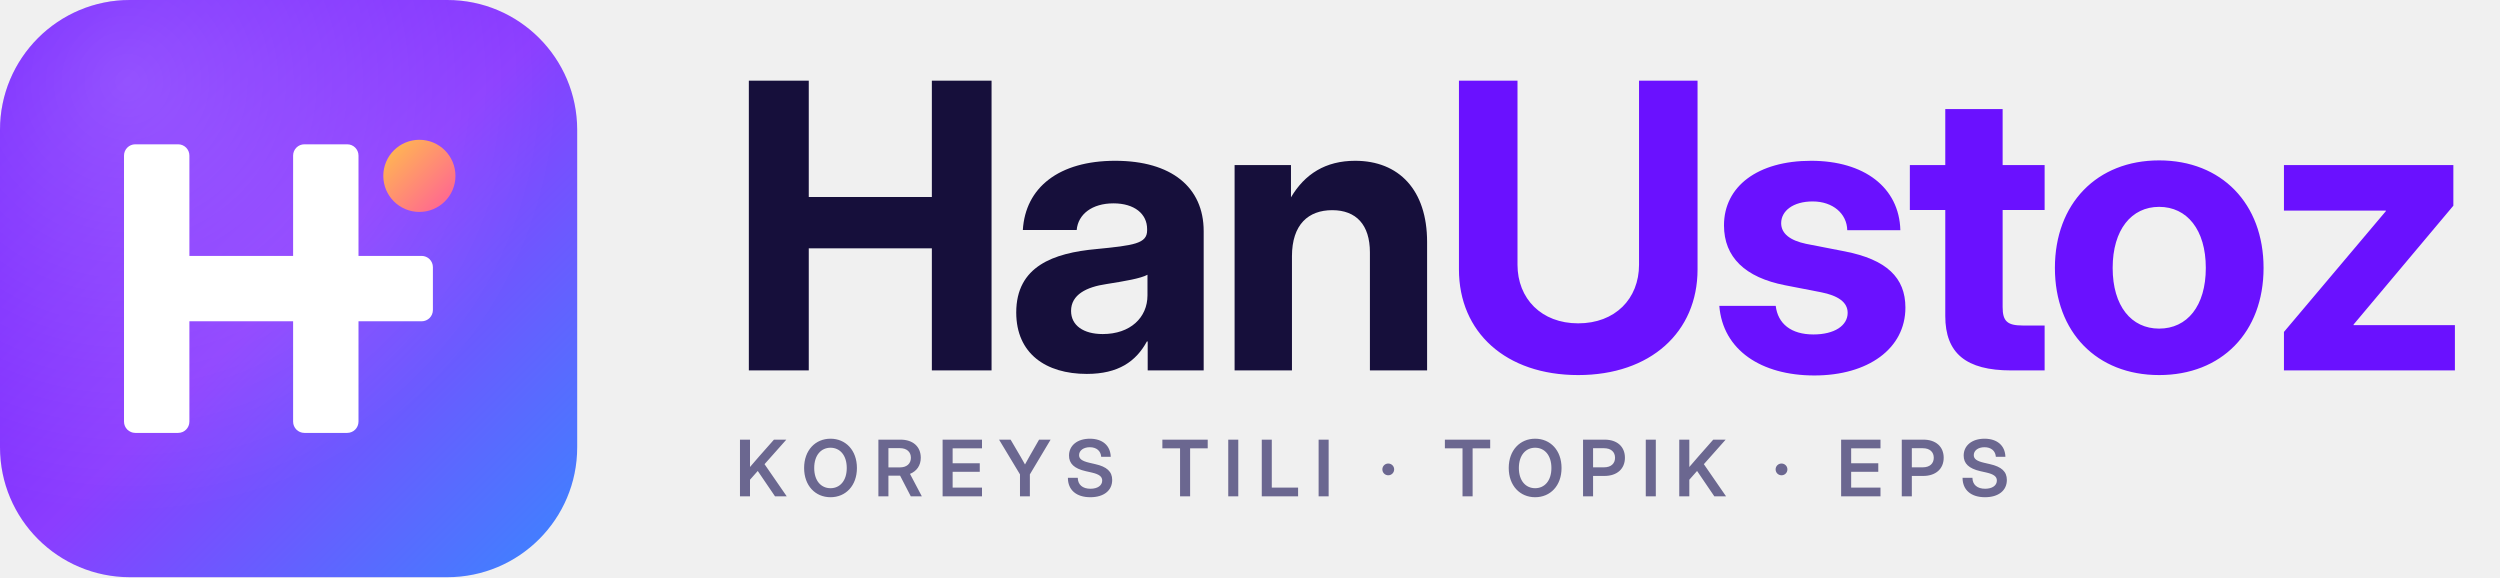
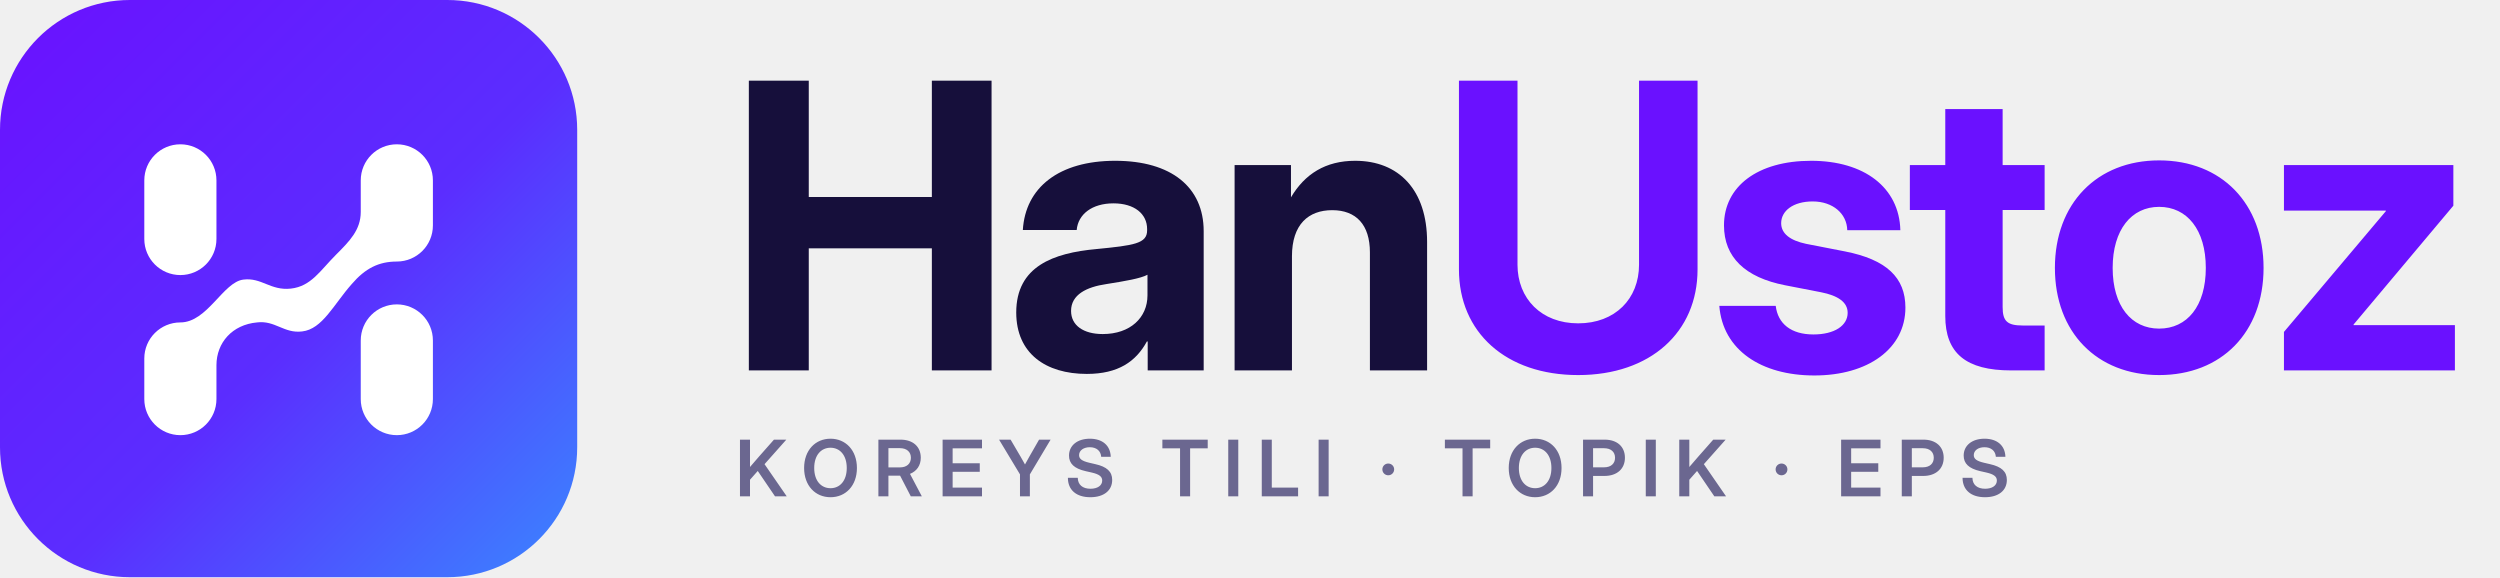
<svg xmlns="http://www.w3.org/2000/svg" width="693" height="160" viewBox="0 0 693 160">
  <defs>
    <linearGradient id="hq-bg" x1="0" y1="0" x2="1" y2="1">
      <stop offset="0" stop-color="#6a11ff" />
-       <stop offset=".5" stop-color="#8b3dff" />
+       <stop offset=".55" stop-color="#5b2dff" />
      <stop offset="1" stop-color="#3a86ff" />
-     </linearGradient>
-     <radialGradient id="hq-glow" cx=".22" cy=".14" r=".75">
-       <stop offset="0" stop-color="#fff" stop-opacity=".22" />
-       <stop offset="1" stop-color="#fff" stop-opacity="0" />
-     </radialGradient>
-     <linearGradient id="hq-sun" x1="0" y1="0" x2="1" y2="1">
-       <stop offset="0" stop-color="#ffc04a" />
-       <stop offset="1" stop-color="#ff5c9a" />
    </linearGradient>
  </defs>
  <rect width="160" height="160" rx="36" fill="url(#hq-bg)" />
-   <rect width="160" height="160" rx="36" fill="url(#hq-glow)" />
-   <g transform="translate(0.00 0.00) scale(0.3125)">
-     <g fill="#ffffff">
-       <rect x="110" y="128" width="58" height="256" rx="10" />
-       <rect x="260" y="128" width="58" height="256" rx="10" />
-       <rect x="110" y="227" width="274" height="58" rx="10" />
-     </g>
-     <circle cx="372" cy="156" r="32" fill="url(#hq-sun)" />
+   <g transform="translate(0.00 0.00) scale(0.3125)" fill="#ffffff">
+     <rect x="128" y="128" width="64" height="116" rx="32" />
+     <rect x="320" y="270" width="64" height="116" rx="32" />
+     <path d="M128 354 A32 32 0 0 0 192 354 V324 C192 304 206 288 228 286 C244 284 252 296 268 294 C286 292 296 270 312 252 C324 238 336 232 352 232 A32 32 0 0 0 384 200 V160 A32 32 0 0 0 320 160 V188 C320 204 310 214 298 226 C284 240 276 254 258 256 C240 258 232 246 216 248 C198 250 184 286 160 286 A32 32 0 0 0 128 318 Z" />
  </g>
  <g transform="translate(201.60 102.68)">
    <path d="M5.98 0.00L22.59 0.00L22.59 -33.85L56.71 -33.85L56.71 0.00L73.26 0.00L73.26 -80.32L56.71 -80.32L56.71 -48.08L22.59 -48.08L22.59 -80.32L5.98 -80.32ZM99.66 0.97C108.40 0.97 113.30 -2.48 116.32 -8.03L116.54 -8.03L116.54 0.00L132.06 0.00L132.06 -38.60C132.06 -50.78 123.11 -58.11 107.53 -58.11C91.90 -58.11 82.63 -50.67 81.93 -38.92L96.86 -38.92C97.24 -43.29 101.12 -46.31 107.05 -46.31C112.87 -46.31 116.38 -43.39 116.38 -39.19L116.38 -38.81C116.38 -35.15 112.71 -34.66 102.31 -33.64C90.45 -32.56 80.10 -28.89 80.10 -16.06C80.10 -4.69 88.29 0.97 99.66 0.97ZM104.08 -10.08C98.75 -10.08 95.30 -12.45 95.30 -16.50C95.30 -21.02 99.61 -23.13 105.06 -23.93C110.18 -24.74 114.65 -25.50 116.48 -26.52L116.48 -20.81C116.48 -14.66 111.74 -10.08 104.08 -10.08ZM156.53 -31.64C156.53 -40.48 161.11 -44.42 167.69 -44.42C174.32 -44.42 178.14 -40.38 178.14 -32.72L178.14 0.00L193.99 0.00L193.99 -35.63C193.99 -50.02 186.18 -58.11 174.05 -58.11C165.85 -58.11 160.09 -54.45 156.26 -47.98L156.26 -56.92L140.63 -56.92L140.63 0.00L156.53 0.00Z" fill="#160f3b" />
    <path transform="translate(197.00 0)" d="M38.87 1.29C58.92 1.29 71.96 -10.62 71.96 -27.98L71.96 -80.32L55.74 -80.32L55.74 -29.32C55.74 -19.84 49.11 -13.05 38.87 -13.05C28.68 -13.05 22.05 -19.89 22.05 -29.32L22.05 -80.32L5.82 -80.32L5.82 -27.98C5.82 -10.57 18.81 1.29 38.87 1.29ZM104.35 1.40C119.23 1.40 129.58 -6.04 129.58 -17.41C129.58 -25.77 124.30 -30.73 112.82 -32.99L102.04 -35.09C97.67 -36.01 95.14 -37.90 95.14 -40.81C95.14 -44.20 98.42 -46.84 103.87 -46.84C109.48 -46.84 113.36 -43.45 113.46 -38.87L128.18 -38.87C127.86 -50.73 118.15 -58.11 103.44 -58.11C88.61 -58.11 79.29 -51.00 79.29 -40.21C79.29 -31.37 85.16 -25.77 96.21 -23.61L106.19 -21.67C110.82 -20.75 113.57 -18.97 113.57 -15.96C113.57 -12.45 109.96 -9.97 104.08 -9.97C97.89 -9.97 94.22 -12.94 93.63 -17.90L77.99 -17.90C78.96 -5.66 89.58 1.40 104.35 1.40ZM168.17 -56.92L156.53 -56.92L156.53 -72.45L140.63 -72.45L140.63 -56.92L130.81 -56.92L130.81 -44.47L140.63 -44.47L140.63 -15.09C140.63 -4.74 146.39 0.00 158.90 0.00L168.17 0.00L168.17 -12.45L162.08 -12.45C157.77 -12.45 156.53 -13.69 156.53 -17.57L156.53 -44.47L168.17 -44.47ZM199.91 1.29C217.22 1.29 228.86 -10.57 228.86 -28.41C228.86 -46.25 217.22 -58.22 199.91 -58.22C182.66 -58.22 171.02 -46.25 171.02 -28.41C171.02 -10.57 182.66 1.29 199.91 1.29ZM199.91 -11.59C192.21 -11.59 187.03 -17.84 187.03 -28.41C187.03 -39.03 192.26 -45.34 199.91 -45.34C207.62 -45.34 212.85 -39.03 212.85 -28.41C212.85 -17.84 207.68 -11.59 199.91 -11.59ZM234.51 0.00L281.90 0.00L281.90 -12.56L253.81 -12.56L253.81 -12.72L281.47 -45.66L281.47 -56.92L234.51 -56.92L234.51 -44.31L262.76 -44.31L262.76 -44.15L234.51 -10.67Z" fill="#6a11ff" />
  </g>
  <path transform="translate(203.81 137.58)" d="M1.31 0.00L4.09 0.00L4.09 -4.60L6.24 -7.03L11.02 0.00L14.27 0.00L8.12 -8.91L14.16 -15.71L10.73 -15.71L6.55 -10.98C5.73 -10.03 4.91 -9.08 4.09 -8.13L4.09 -15.71L1.31 -15.71ZM26.41 0.25C30.61 0.25 33.73 -2.94 33.73 -7.85C33.73 -12.77 30.61 -15.97 26.41 -15.97C22.20 -15.97 19.09 -12.77 19.09 -7.85C19.09 -2.95 22.20 0.25 26.41 0.25ZM26.41 -2.25C23.83 -2.25 21.89 -4.26 21.89 -7.85C21.89 -11.44 23.83 -13.47 26.41 -13.47C28.97 -13.47 30.91 -11.44 30.91 -7.85C30.91 -4.26 28.97 -2.25 26.41 -2.25ZM39.68 0.00L42.46 0.00L42.46 -5.72L45.63 -5.72C45.66 -5.72 45.68 -5.72 45.70 -5.72L48.66 0.00L51.72 0.00L48.44 -6.22C50.31 -6.98 51.43 -8.55 51.43 -10.69C51.43 -13.77 49.27 -15.71 45.81 -15.71L39.68 -15.71ZM42.46 -8.02L42.46 -13.35L45.65 -13.35C47.53 -13.35 48.69 -12.33 48.69 -10.69C48.69 -9.05 47.53 -8.02 45.67 -8.02ZM57.48 0.00L68.40 0.00L68.40 -2.42L60.26 -2.42L60.26 -6.79L67.78 -6.79L67.78 -9.17L60.26 -9.17L60.26 -13.30L68.40 -13.30L68.40 -15.71L57.48 -15.71ZM78.93 0.00L81.67 0.00L81.67 -6.08L87.42 -15.71L84.22 -15.71L81.45 -10.87C81.06 -10.20 80.69 -9.51 80.32 -8.83C79.95 -9.51 79.57 -10.20 79.17 -10.87L76.33 -15.71L73.13 -15.71L78.93 -6.08ZM98.44 0.25C102.16 0.25 104.49 -1.60 104.49 -4.54C104.49 -6.84 103.02 -8.21 99.77 -8.93L98.17 -9.30C96.13 -9.78 95.31 -10.37 95.31 -11.42C95.31 -12.71 96.55 -13.61 98.29 -13.61C100.12 -13.61 101.33 -12.60 101.44 -10.95L104.09 -10.95C103.99 -14.07 101.81 -15.97 98.30 -15.97C94.83 -15.97 92.52 -14.09 92.52 -11.29C92.52 -9.08 93.96 -7.70 97.11 -6.98L98.79 -6.60C100.89 -6.12 101.72 -5.47 101.72 -4.37C101.72 -2.98 100.42 -2.10 98.46 -2.10C96.27 -2.10 94.97 -3.23 94.95 -5.13L92.21 -5.13C92.21 -1.76 94.54 0.25 98.44 0.25ZM118.40 -13.30L123.30 -13.30L123.30 0.00L126.09 0.00L126.09 -13.30L130.97 -13.30L130.97 -15.71L118.40 -15.71ZM139.44 -15.71L136.66 -15.71L136.66 0.00L139.44 0.00ZM145.95 0.00L156.02 0.00L156.02 -2.42L148.73 -2.42L148.73 -15.71L145.95 -15.71ZM164.49 -15.71L161.71 -15.71L161.71 0.00L164.49 0.00ZM181.01 -5.83C181.92 -5.83 182.65 -6.55 182.65 -7.47C182.65 -8.37 181.92 -9.09 181.01 -9.09C180.11 -9.09 179.38 -8.37 179.38 -7.47C179.38 -6.55 180.11 -5.83 181.01 -5.83ZM196.71 -13.30L201.60 -13.30L201.60 0.00L204.40 0.00L204.40 -13.30L209.27 -13.30L209.27 -15.71L196.71 -15.71ZM221.73 0.25C225.94 0.25 229.05 -2.94 229.05 -7.85C229.05 -12.77 225.94 -15.97 221.73 -15.97C217.53 -15.97 214.41 -12.77 214.41 -7.85C214.41 -2.95 217.53 0.25 221.73 0.25ZM221.73 -2.25C219.16 -2.25 217.22 -4.26 217.22 -7.85C217.22 -11.44 219.16 -13.47 221.73 -13.47C224.30 -13.47 226.24 -11.44 226.24 -7.85C226.24 -4.26 224.30 -2.25 221.73 -2.25ZM235.01 0.00L237.79 0.00L237.79 -5.65L240.96 -5.65C244.41 -5.65 246.62 -7.60 246.62 -10.69C246.62 -13.77 244.46 -15.71 241.01 -15.71L235.01 -15.71ZM237.79 -8.04L237.79 -13.33L240.85 -13.33C242.73 -13.33 243.88 -12.33 243.88 -10.69C243.88 -9.05 242.73 -8.04 240.85 -8.04ZM255.18 -15.71L252.40 -15.71L252.40 0.00L255.18 0.00ZM261.68 0.00L264.47 0.00L264.47 -4.60L266.62 -7.03L271.40 0.00L274.65 0.00L268.50 -8.91L274.54 -15.71L271.10 -15.71L266.93 -10.98C266.10 -10.03 265.29 -9.08 264.47 -8.13L264.47 -15.71L261.68 -15.71ZM290.03 -5.83C290.93 -5.83 291.66 -6.55 291.66 -7.47C291.66 -8.37 290.93 -9.09 290.03 -9.09C289.12 -9.09 288.39 -8.37 288.39 -7.47C288.39 -6.55 289.12 -5.83 290.03 -5.83ZM306.55 0.00L317.46 0.00L317.46 -2.42L309.33 -2.42L309.33 -6.79L316.85 -6.79L316.85 -9.17L309.33 -9.17L309.33 -13.30L317.46 -13.30L317.46 -15.71L306.55 -15.71ZM323.36 0.00L326.15 0.00L326.15 -5.65L329.31 -5.65C332.76 -5.65 334.98 -7.60 334.98 -10.69C334.98 -13.77 332.81 -15.71 329.37 -15.71L323.36 -15.71ZM326.15 -8.04L326.15 -13.33L329.21 -13.33C331.08 -13.33 332.23 -12.33 332.23 -10.69C332.23 -9.05 331.08 -8.04 329.21 -8.04ZM346.44 0.25C350.16 0.25 352.49 -1.60 352.49 -4.54C352.49 -6.84 351.02 -8.21 347.77 -8.93L346.17 -9.30C344.13 -9.78 343.32 -10.37 343.32 -11.42C343.32 -12.71 344.55 -13.61 346.29 -13.61C348.12 -13.61 349.33 -12.60 349.44 -10.95L352.09 -10.95C352.00 -14.07 349.81 -15.97 346.30 -15.97C342.83 -15.97 340.52 -14.09 340.52 -11.29C340.52 -9.08 341.97 -7.70 345.11 -6.98L346.80 -6.60C348.89 -6.12 349.72 -5.47 349.72 -4.37C349.72 -2.98 348.42 -2.10 346.46 -2.10C344.27 -2.10 342.97 -3.23 342.95 -5.13L340.21 -5.13C340.21 -1.76 342.55 0.25 346.44 0.25Z" fill="#6b6790" />
</svg>
